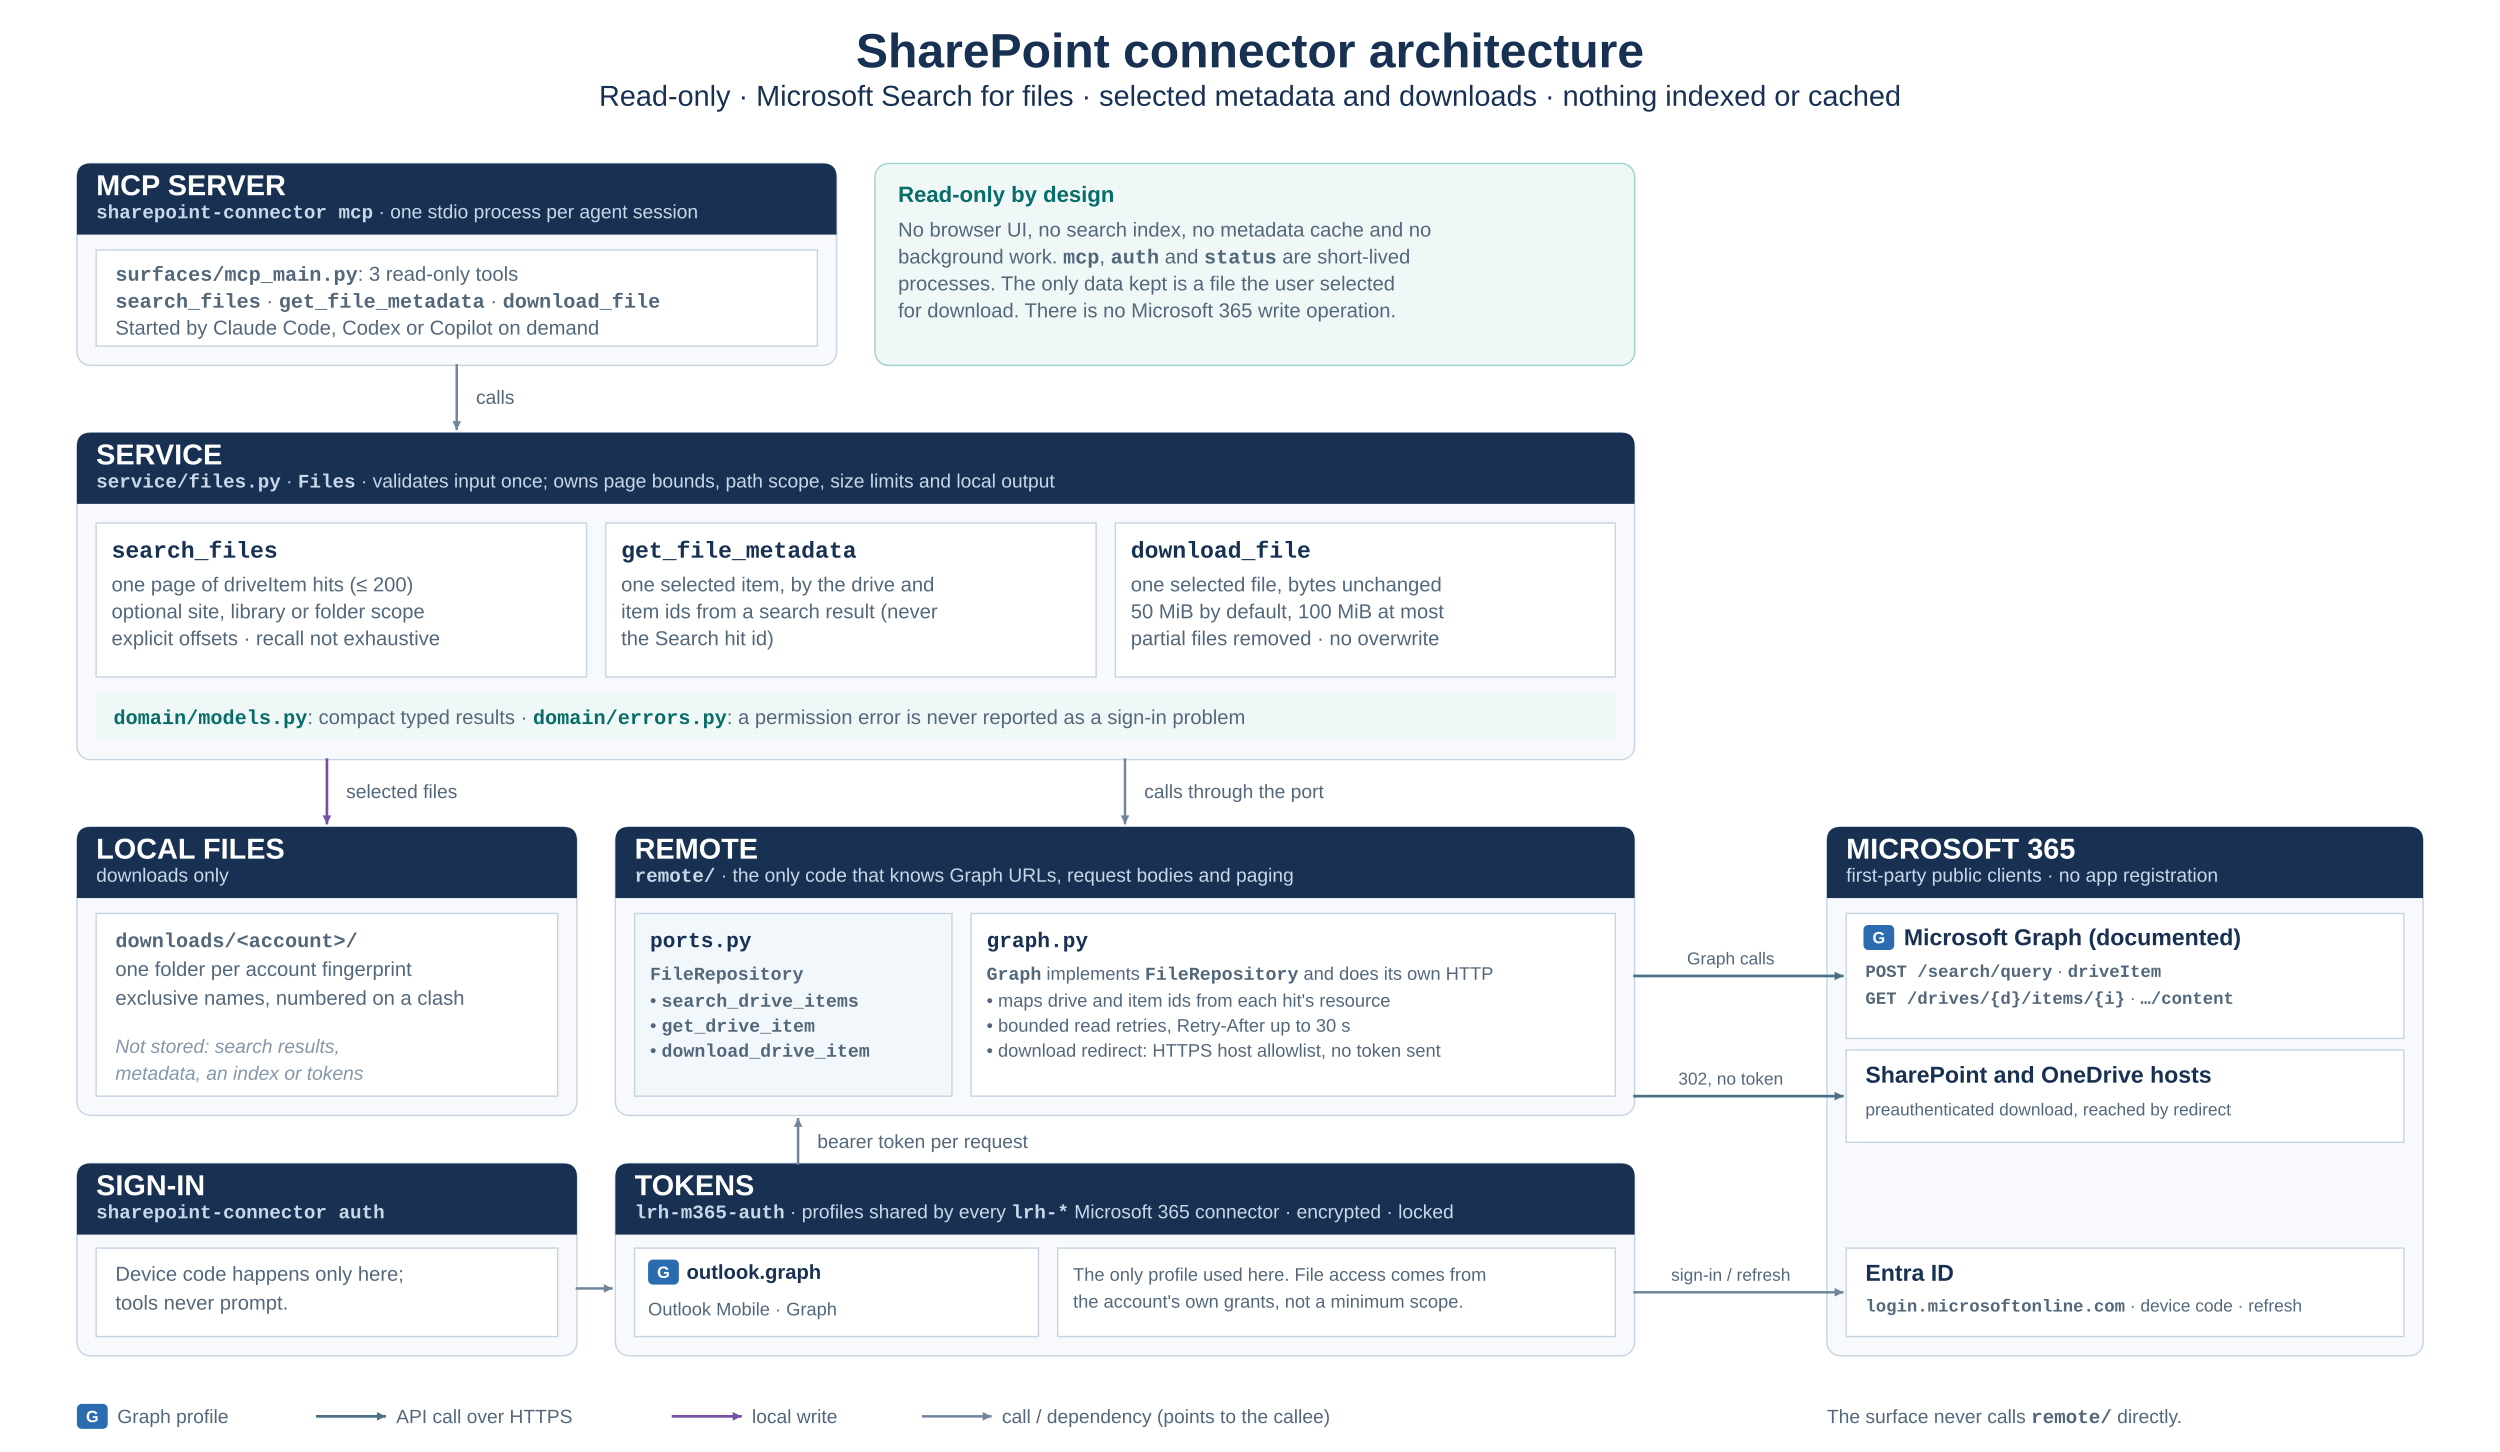
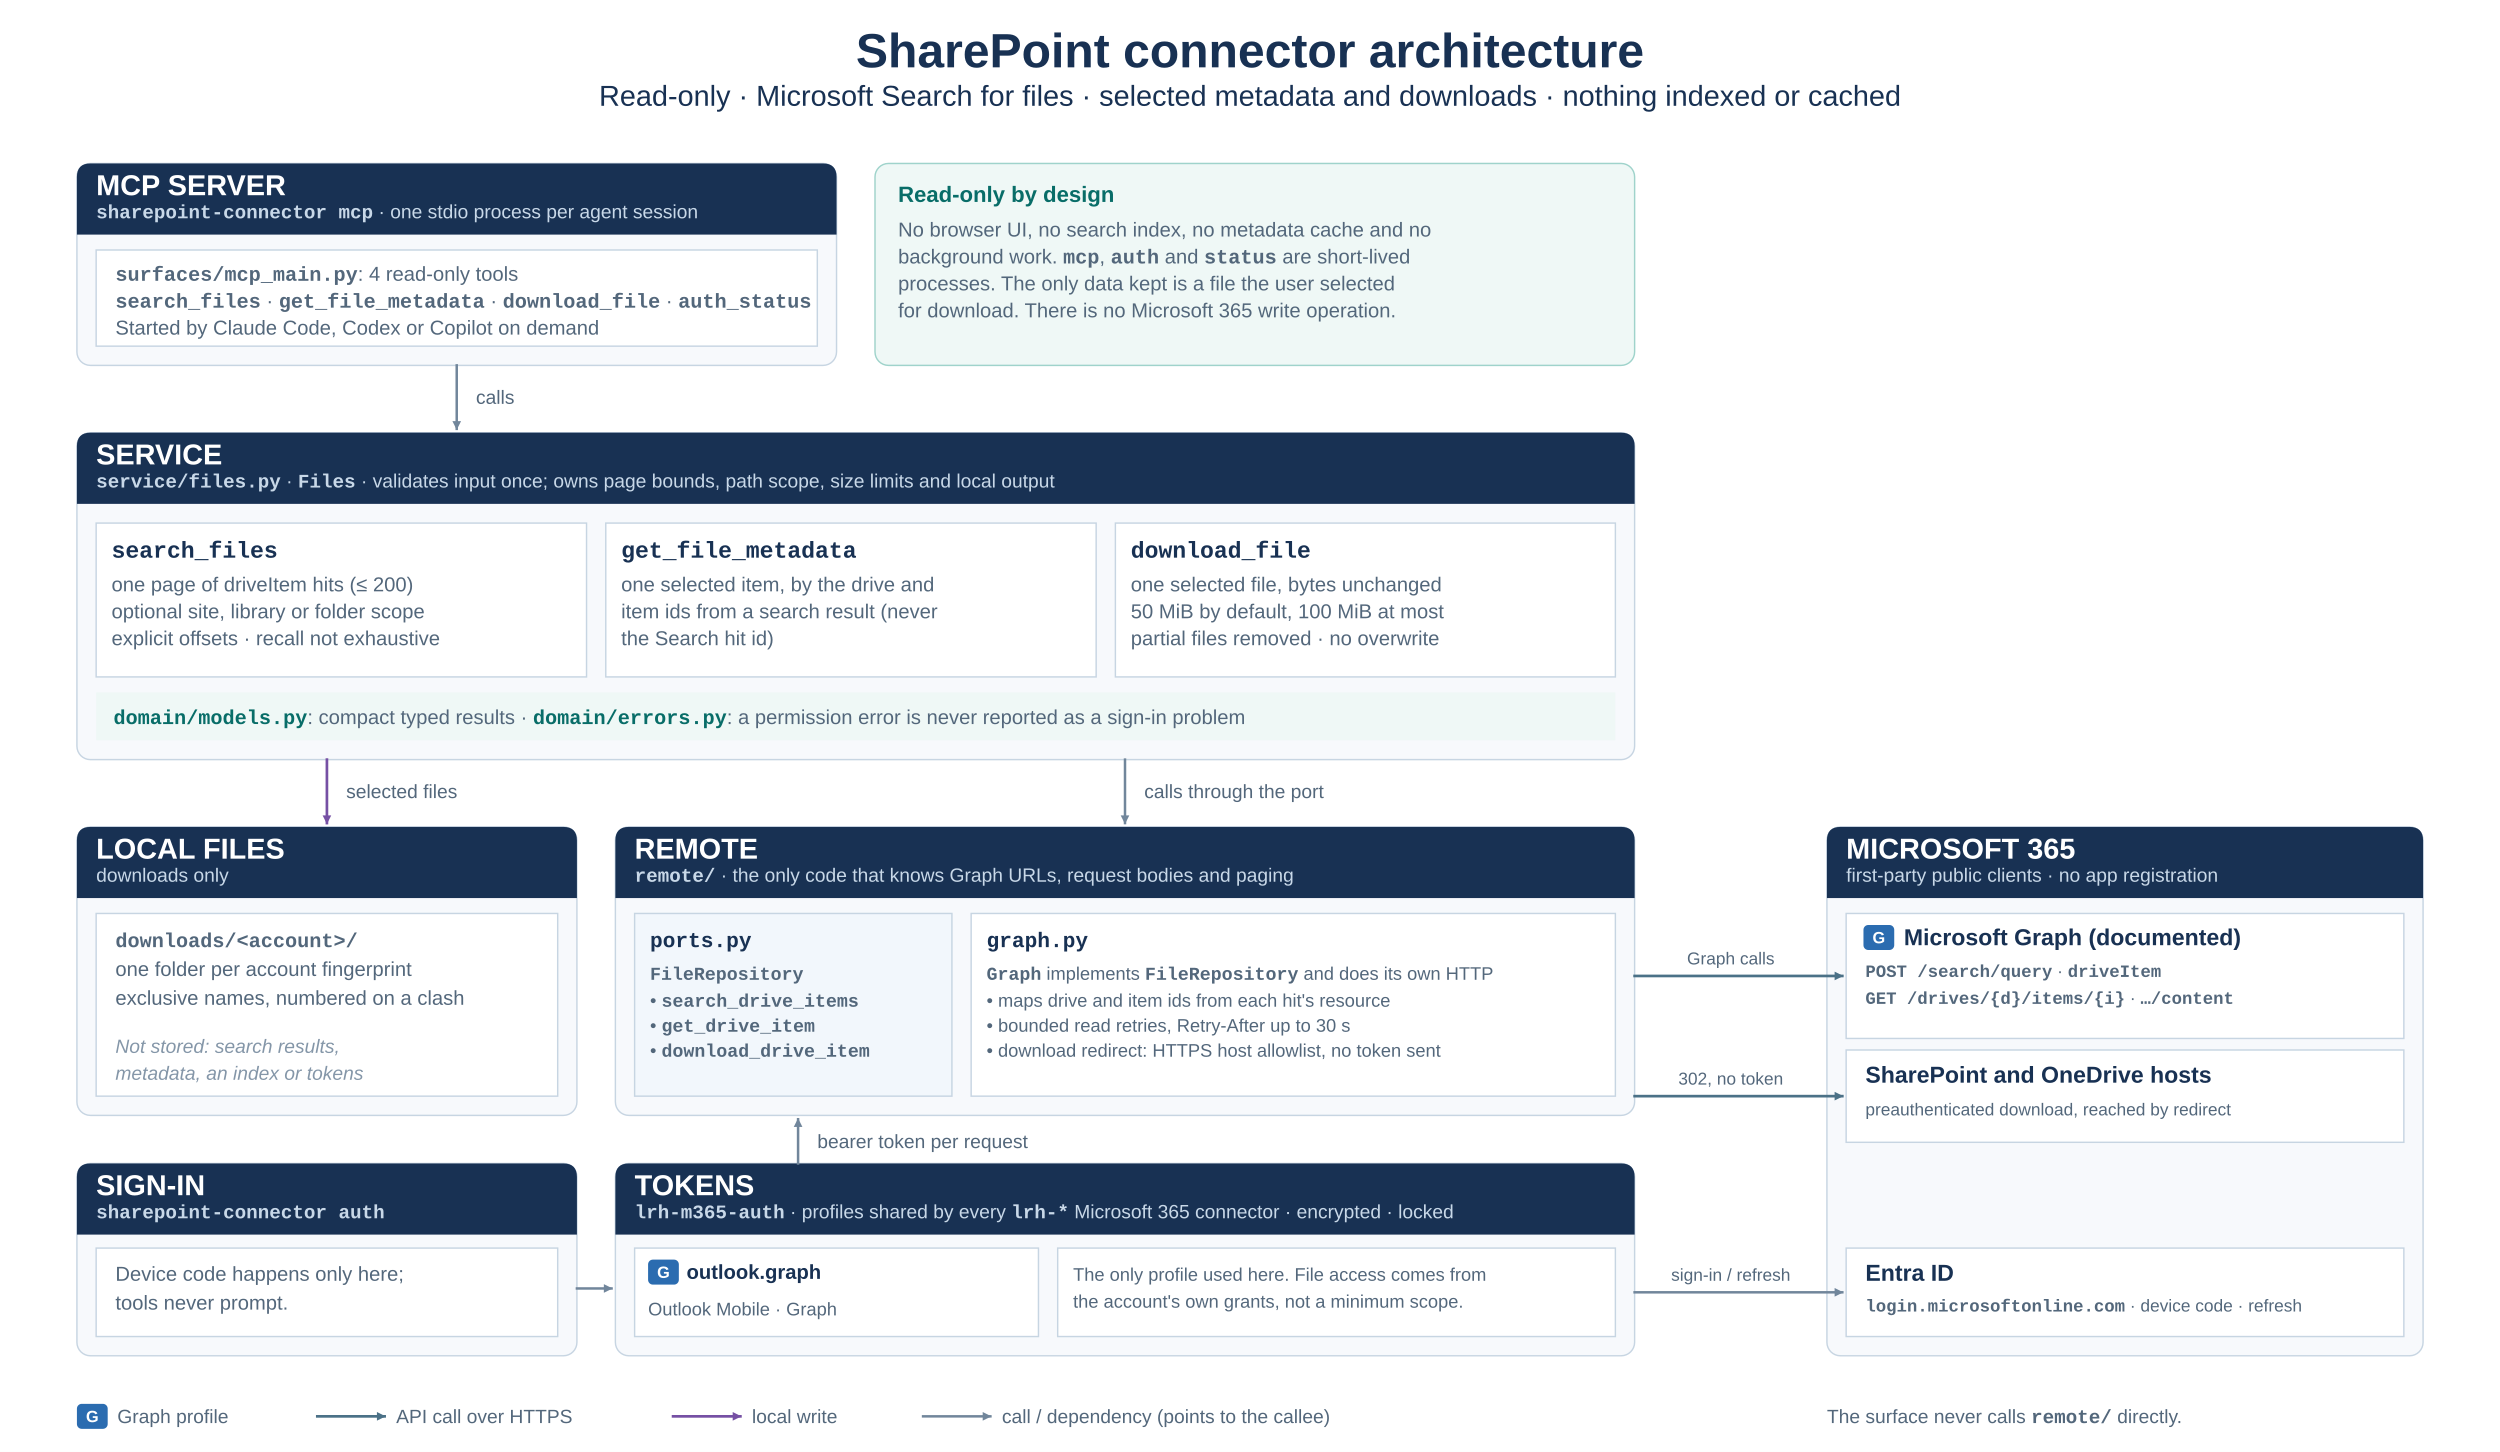
<svg xmlns="http://www.w3.org/2000/svg" width="2600" height="1510" viewBox="0 0 2600 1510" role="img" aria-labelledby="title description">
  <defs>
    <style>
      text { font-family: Arial, Helvetica, sans-serif; }
      .title { fill: #183153; font-size: 50px; font-weight: 700; }
      .subtitle { fill: #183153; font-size: 30px; }
      .card-title { fill: #fff; font-size: 30px; font-weight: 700; }
      .card-subtitle { fill: #c8d8e8; font-size: 20px; }
      .section-title { fill: #183153; font-size: 24px; font-weight: 700; }
      .detail { fill: #53677b; font-size: 21px; }
      .muted { fill: #8496a8; font-size: 20px; font-style: italic; }
      .code { font-family: "Courier New", Consolas, monospace; font-weight: 700; }
      .badge { fill: #fff; font-size: 17px; font-weight: 700; }
      .note-title { fill: #086d68; font-size: 23px; font-weight: 700; }
      .flow-label { fill: #53677b; font-size: 20px; }
      .call-flow { fill: none; stroke: #71869b; stroke-width: 2.6; stroke-linecap: square; stroke-linejoin: miter; marker-end: url(#arrow); }
      .api-flow { fill: none; stroke: #4b7187; stroke-width: 2.8; stroke-linecap: square; marker-end: url(#api-arrow); }
      .local-flow { fill: none; stroke: #7650a4; stroke-width: 2.8; stroke-linecap: square; marker-end: url(#purple-arrow); }
    </style>
    <marker id="arrow" markerWidth="9" markerHeight="9" refX="8" refY="4.5" orient="auto" markerUnits="userSpaceOnUse">
      <path d="M0 0 L9 4.5 L0 9 Z" fill="#71869b" />
    </marker>
    <marker id="api-arrow" markerWidth="9" markerHeight="9" refX="8" refY="4.5" orient="auto" markerUnits="userSpaceOnUse">
      <path d="M0 0 L9 4.5 L0 9 Z" fill="#4b7187" />
    </marker>
    <marker id="purple-arrow" markerWidth="9" markerHeight="9" refX="8" refY="4.5" orient="auto" markerUnits="userSpaceOnUse">
      <path d="M0 0 L9 4.5 L0 9 Z" fill="#7650a4" />
    </marker>
  </defs>
  <rect width="2600" height="1510" fill="#fff" />
  <text class="title" x="1300" y="70" text-anchor="middle">SharePoint connector architecture</text>
  <text class="subtitle" x="1300" y="110" text-anchor="middle">Read-only · Microsoft Search for files · selected metadata and downloads · nothing indexed or cached</text>
  <rect x="80" y="170" width="790" height="210" rx="14" fill="#f7f9fc" stroke="#c7d5e2" stroke-width="1.5" />
  <path d="M80 244 V184 Q80 170 94 170 H856 Q870 170 870 184 V244 Z" fill="#183153" />
  <text class="card-title" x="100" y="203">MCP SERVER</text>
  <text class="card-subtitle" x="100" y="227">
    <tspan class="code">sharepoint-connector mcp</tspan> · one stdio process per agent session</text>
  <rect x="100" y="260" width="750" height="100" fill="#fff" stroke="#c7d5e2" stroke-width="1.5" />
  <text class="detail" x="120" y="292">
-     <tspan class="code">surfaces/mcp_main.py</tspan>: 3 read-only tools</text>
+     <tspan class="code">surfaces/mcp_main.py</tspan>: 4 read-only tools</text>
  <text class="detail" x="120" y="320">
-     <tspan class="code">search_files</tspan> · <tspan class="code">get_file_metadata</tspan> · <tspan class="code">download_file</tspan>
+     <tspan class="code">search_files</tspan> · <tspan class="code">get_file_metadata</tspan> · <tspan class="code">download_file</tspan> · <tspan class="code">auth_status</tspan>
  </text>
  <text class="detail" x="120" y="348">Started by Claude Code, Codex or Copilot on demand</text>
  <rect x="910" y="170" width="790" height="210" rx="14" fill="#eff8f6" stroke="#9fd3cb" stroke-width="1.5" />
  <text class="note-title" x="934" y="210">Read-only by design</text>
  <text class="detail" x="934" y="246">No browser UI, no search index, no metadata cache and no</text>
  <text class="detail" x="934" y="274">background work. <tspan class="code">mcp</tspan>, <tspan class="code">auth</tspan> and <tspan class="code">status</tspan> are short-lived</text>
  <text class="detail" x="934" y="302">processes. The only data kept is a file the user selected</text>
  <text class="detail" x="934" y="330">for download. There is no Microsoft 365 write operation.</text>
  <path class="call-flow" d="M475 380 V446" />
  <text class="flow-label" x="495" y="420">calls</text>
  <rect x="80" y="450" width="1620" height="340" rx="14" fill="#f7f9fc" stroke="#c7d5e2" stroke-width="1.5" />
  <path d="M80 524 V464 Q80 450 94 450 H1686 Q1700 450 1700 464 V524 Z" fill="#183153" />
  <text class="card-title" x="100" y="483">SERVICE</text>
  <text class="card-subtitle" x="100" y="507">
    <tspan class="code">service/files.py</tspan> · <tspan class="code">Files</tspan> · validates input once; owns page bounds, path scope, size limits and local output</text>
  <rect x="100" y="544" width="510" height="160" fill="#fff" stroke="#c7d5e2" stroke-width="1.5" />
  <text class="section-title code" x="116" y="580">search_files</text>
  <text class="detail" x="116" y="615">one page of driveItem hits (≤ 200)</text>
  <text class="detail" x="116" y="643">optional site, library or folder scope</text>
  <text class="detail" x="116" y="671">explicit offsets · recall not exhaustive</text>
  <rect x="630" y="544" width="510" height="160" fill="#fff" stroke="#c7d5e2" stroke-width="1.5" />
  <text class="section-title code" x="646" y="580">get_file_metadata</text>
  <text class="detail" x="646" y="615">one selected item, by the drive and</text>
  <text class="detail" x="646" y="643">item ids from a search result (never</text>
  <text class="detail" x="646" y="671">the Search hit id)</text>
  <rect x="1160" y="544" width="520" height="160" fill="#fff" stroke="#c7d5e2" stroke-width="1.5" />
  <text class="section-title code" x="1176" y="580">download_file</text>
  <text class="detail" x="1176" y="615">one selected file, bytes unchanged</text>
  <text class="detail" x="1176" y="643">50 MiB by default, 100 MiB at most</text>
  <text class="detail" x="1176" y="671">partial files removed · no overwrite</text>
  <rect x="100" y="720" width="1580" height="50" fill="#eff8f6" />
  <text class="detail" x="118" y="753">
    <tspan class="code" fill="#086d68">domain/models.py</tspan>: compact typed results  ·  <tspan class="code" fill="#086d68">domain/errors.py</tspan>: a permission error is never reported as a sign-in problem</text>
  <path class="local-flow" d="M340 790 V856" />
  <text class="flow-label" x="360" y="830">selected files</text>
  <path class="call-flow" d="M1170 790 V856" />
  <text class="flow-label" x="1190" y="830">calls through the port</text>
  <rect x="80" y="860" width="520" height="300" rx="14" fill="#f7f9fc" stroke="#c7d5e2" stroke-width="1.5" />
  <path d="M80 934 V874 Q80 860 94 860 H586 Q600 860 600 874 V934 Z" fill="#183153" />
  <text class="card-title" x="100" y="893">LOCAL FILES</text>
  <text class="card-subtitle" x="100" y="917">downloads only</text>
  <rect x="100" y="950" width="480" height="190" fill="#fff" stroke="#c7d5e2" stroke-width="1.5" />
  <text class="detail" x="120" y="985">
    <tspan class="code">downloads/&lt;account&gt;/</tspan>
  </text>
  <text class="detail" x="120" y="1015">one folder per account fingerprint</text>
  <text class="detail" x="120" y="1045">exclusive names, numbered on a clash</text>
  <text class="muted" x="120" y="1095">Not stored: search results,</text>
  <text class="muted" x="120" y="1123">metadata, an index or tokens</text>
  <rect x="640" y="860" width="1060" height="300" rx="14" fill="#f7f9fc" stroke="#c7d5e2" stroke-width="1.5" />
  <path d="M640 934 V874 Q640 860 654 860 H1686 Q1700 860 1700 874 V934 Z" fill="#183153" />
  <text class="card-title" x="660" y="893">REMOTE</text>
  <text class="card-subtitle" x="660" y="917">
    <tspan class="code">remote/</tspan> · the only code that knows Graph URLs, request bodies and paging</text>
  <rect x="660" y="950" width="330" height="190" fill="#f2f7fc" stroke="#c7d5e2" stroke-width="1.5" />
  <text class="section-title code" x="676" y="985" style="font-size:22px">ports.py</text>
  <text class="detail" x="676" y="1019" style="font-size:19px">
    <tspan class="code">FileRepository</tspan>
  </text>
  <text class="detail" x="676" y="1047" style="font-size:19px">• <tspan class="code">search_drive_items</tspan>
  </text>
  <text class="detail" x="676" y="1073" style="font-size:19px">• <tspan class="code">get_drive_item</tspan>
  </text>
  <text class="detail" x="676" y="1099" style="font-size:19px">• <tspan class="code">download_drive_item</tspan>
  </text>
  <rect x="1010" y="950" width="670" height="190" fill="#fff" stroke="#c7d5e2" stroke-width="1.5" />
  <text class="section-title code" x="1026" y="985" style="font-size:22px">graph.py</text>
  <text class="detail" x="1026" y="1019" style="font-size:19px">
    <tspan class="code">Graph</tspan> implements <tspan class="code">FileRepository</tspan> and does its own HTTP</text>
  <text class="detail" x="1026" y="1047" style="font-size:19px">• maps drive and item ids from each hit's resource</text>
  <text class="detail" x="1026" y="1073" style="font-size:19px">• bounded read retries, Retry-After up to 30 s</text>
  <text class="detail" x="1026" y="1099" style="font-size:19px">• download redirect: HTTPS host allowlist, no token sent</text>
  <rect x="80" y="1210" width="520" height="200" rx="14" fill="#f7f9fc" stroke="#c7d5e2" stroke-width="1.5" />
  <path d="M80 1284 V1224 Q80 1210 94 1210 H586 Q600 1210 600 1224 V1284 Z" fill="#183153" />
  <text class="card-title" x="100" y="1243">SIGN-IN</text>
  <text class="card-subtitle" x="100" y="1267">
    <tspan class="code">sharepoint-connector auth</tspan>
  </text>
  <rect x="100" y="1298" width="480" height="92" fill="#fff" stroke="#c7d5e2" stroke-width="1.5" />
  <text class="detail" x="120" y="1332">Device code happens only here;</text>
  <text class="detail" x="120" y="1362">tools never prompt.</text>
  <path class="call-flow" d="M600 1340 H636" />
  <rect x="640" y="1210" width="1060" height="200" rx="14" fill="#f7f9fc" stroke="#c7d5e2" stroke-width="1.5" />
  <path d="M640 1284 V1224 Q640 1210 654 1210 H1686 Q1700 1210 1700 1224 V1284 Z" fill="#183153" />
  <text class="card-title" x="660" y="1243">TOKENS</text>
  <text class="card-subtitle" x="660" y="1267">
    <tspan class="code">lrh-m365-auth</tspan> · profiles shared by every <tspan class="code">lrh-*</tspan> Microsoft 365 connector · encrypted · locked</text>
  <rect x="660" y="1298" width="420" height="92" fill="#fff" stroke="#c7d5e2" stroke-width="1.5" />
  <rect x="674" y="1310" width="32" height="26" rx="5" fill="#2b6cb0" />
  <text class="badge" x="690" y="1329" text-anchor="middle">G</text>
  <text class="section-title" x="714" y="1330" style="font-size:21px">outlook.graph</text>
  <text class="detail" x="674" y="1368" style="font-size:19px">Outlook Mobile · Graph</text>
  <rect x="1100" y="1298" width="580" height="92" fill="#fff" stroke="#c7d5e2" stroke-width="1.5" />
  <text class="detail" x="1116" y="1332" style="font-size:19px">The only profile used here. File access comes from</text>
  <text class="detail" x="1116" y="1360" style="font-size:19px">the account's own grants, not a minimum scope.</text>
  <path class="call-flow" d="M830 1210 V1164" />
  <text class="flow-label" x="850" y="1194">bearer token per request</text>
  <rect x="1900" y="860" width="620" height="550" rx="14" fill="#f7f9fc" stroke="#c7d5e2" stroke-width="1.5" />
  <path d="M1900 934 V874 Q1900 860 1914 860 H2506 Q2520 860 2520 874 V934 Z" fill="#183153" />
  <text class="card-title" x="1920" y="893">MICROSOFT 365</text>
  <text class="card-subtitle" x="1920" y="917">first-party public clients · no app registration</text>
  <rect x="1920" y="950" width="580" height="130" fill="#fff" stroke="#c7d5e2" stroke-width="1.5" />
  <rect x="1938" y="962" width="32" height="26" rx="5" fill="#2b6cb0" />
  <text class="badge" x="1954" y="981" text-anchor="middle">G</text>
  <text class="section-title" x="1980" y="983">Microsoft Graph (documented)</text>
  <text class="detail" x="1940" y="1016" style="font-size:18px">
    <tspan class="code">POST /search/query</tspan> · <tspan class="code">driveItem</tspan>
  </text>
  <text class="detail" x="1940" y="1044" style="font-size:18px">
    <tspan class="code">GET /drives/{d}/items/{i}</tspan> · <tspan class="code">…/content</tspan>
  </text>
  <rect x="1920" y="1092" width="580" height="96" fill="#fff" stroke="#c7d5e2" stroke-width="1.5" />
  <text class="section-title" x="1940" y="1126">SharePoint and OneDrive hosts</text>
  <text class="detail" x="1940" y="1160" style="font-size:18px">preauthenticated download, reached by redirect</text>
  <rect x="1920" y="1298" width="580" height="92" fill="#fff" stroke="#c7d5e2" stroke-width="1.5" />
  <text class="section-title" x="1940" y="1332">Entra ID</text>
  <text class="detail" x="1940" y="1364" style="font-size:18px">
    <tspan class="code">login.microsoftonline.com</tspan> · device code · refresh</text>
  <path class="api-flow" d="M1700 1015 H1916" />
  <text class="flow-label" x="1800" y="1003" text-anchor="middle" style="font-size:18px">Graph calls</text>
  <path class="api-flow" d="M1700 1140 H1916" />
  <text class="flow-label" x="1800" y="1128" text-anchor="middle" style="font-size:18px">302, no token</text>
  <path class="call-flow" d="M1700 1344 H1916" />
  <text class="flow-label" x="1800" y="1332" text-anchor="middle" style="font-size:18px">sign-in / refresh</text>
  <rect x="80" y="1460" width="32" height="26" rx="5" fill="#2b6cb0" />
  <text class="badge" x="96" y="1479" text-anchor="middle">G</text>
  <text class="flow-label" x="122" y="1480">Graph profile</text>
  <path class="api-flow" d="M330 1473 H400" />
  <text class="flow-label" x="412" y="1480">API call over HTTPS</text>
  <path class="local-flow" d="M700 1473 H770" />
  <text class="flow-label" x="782" y="1480">local write</text>
  <path class="call-flow" d="M960 1473 H1030" />
  <text class="flow-label" x="1042" y="1480">call / dependency (points to the callee)</text>
  <text class="flow-label" x="1900" y="1480">The surface never calls <tspan class="code">remote/</tspan> directly.</text>
</svg>
